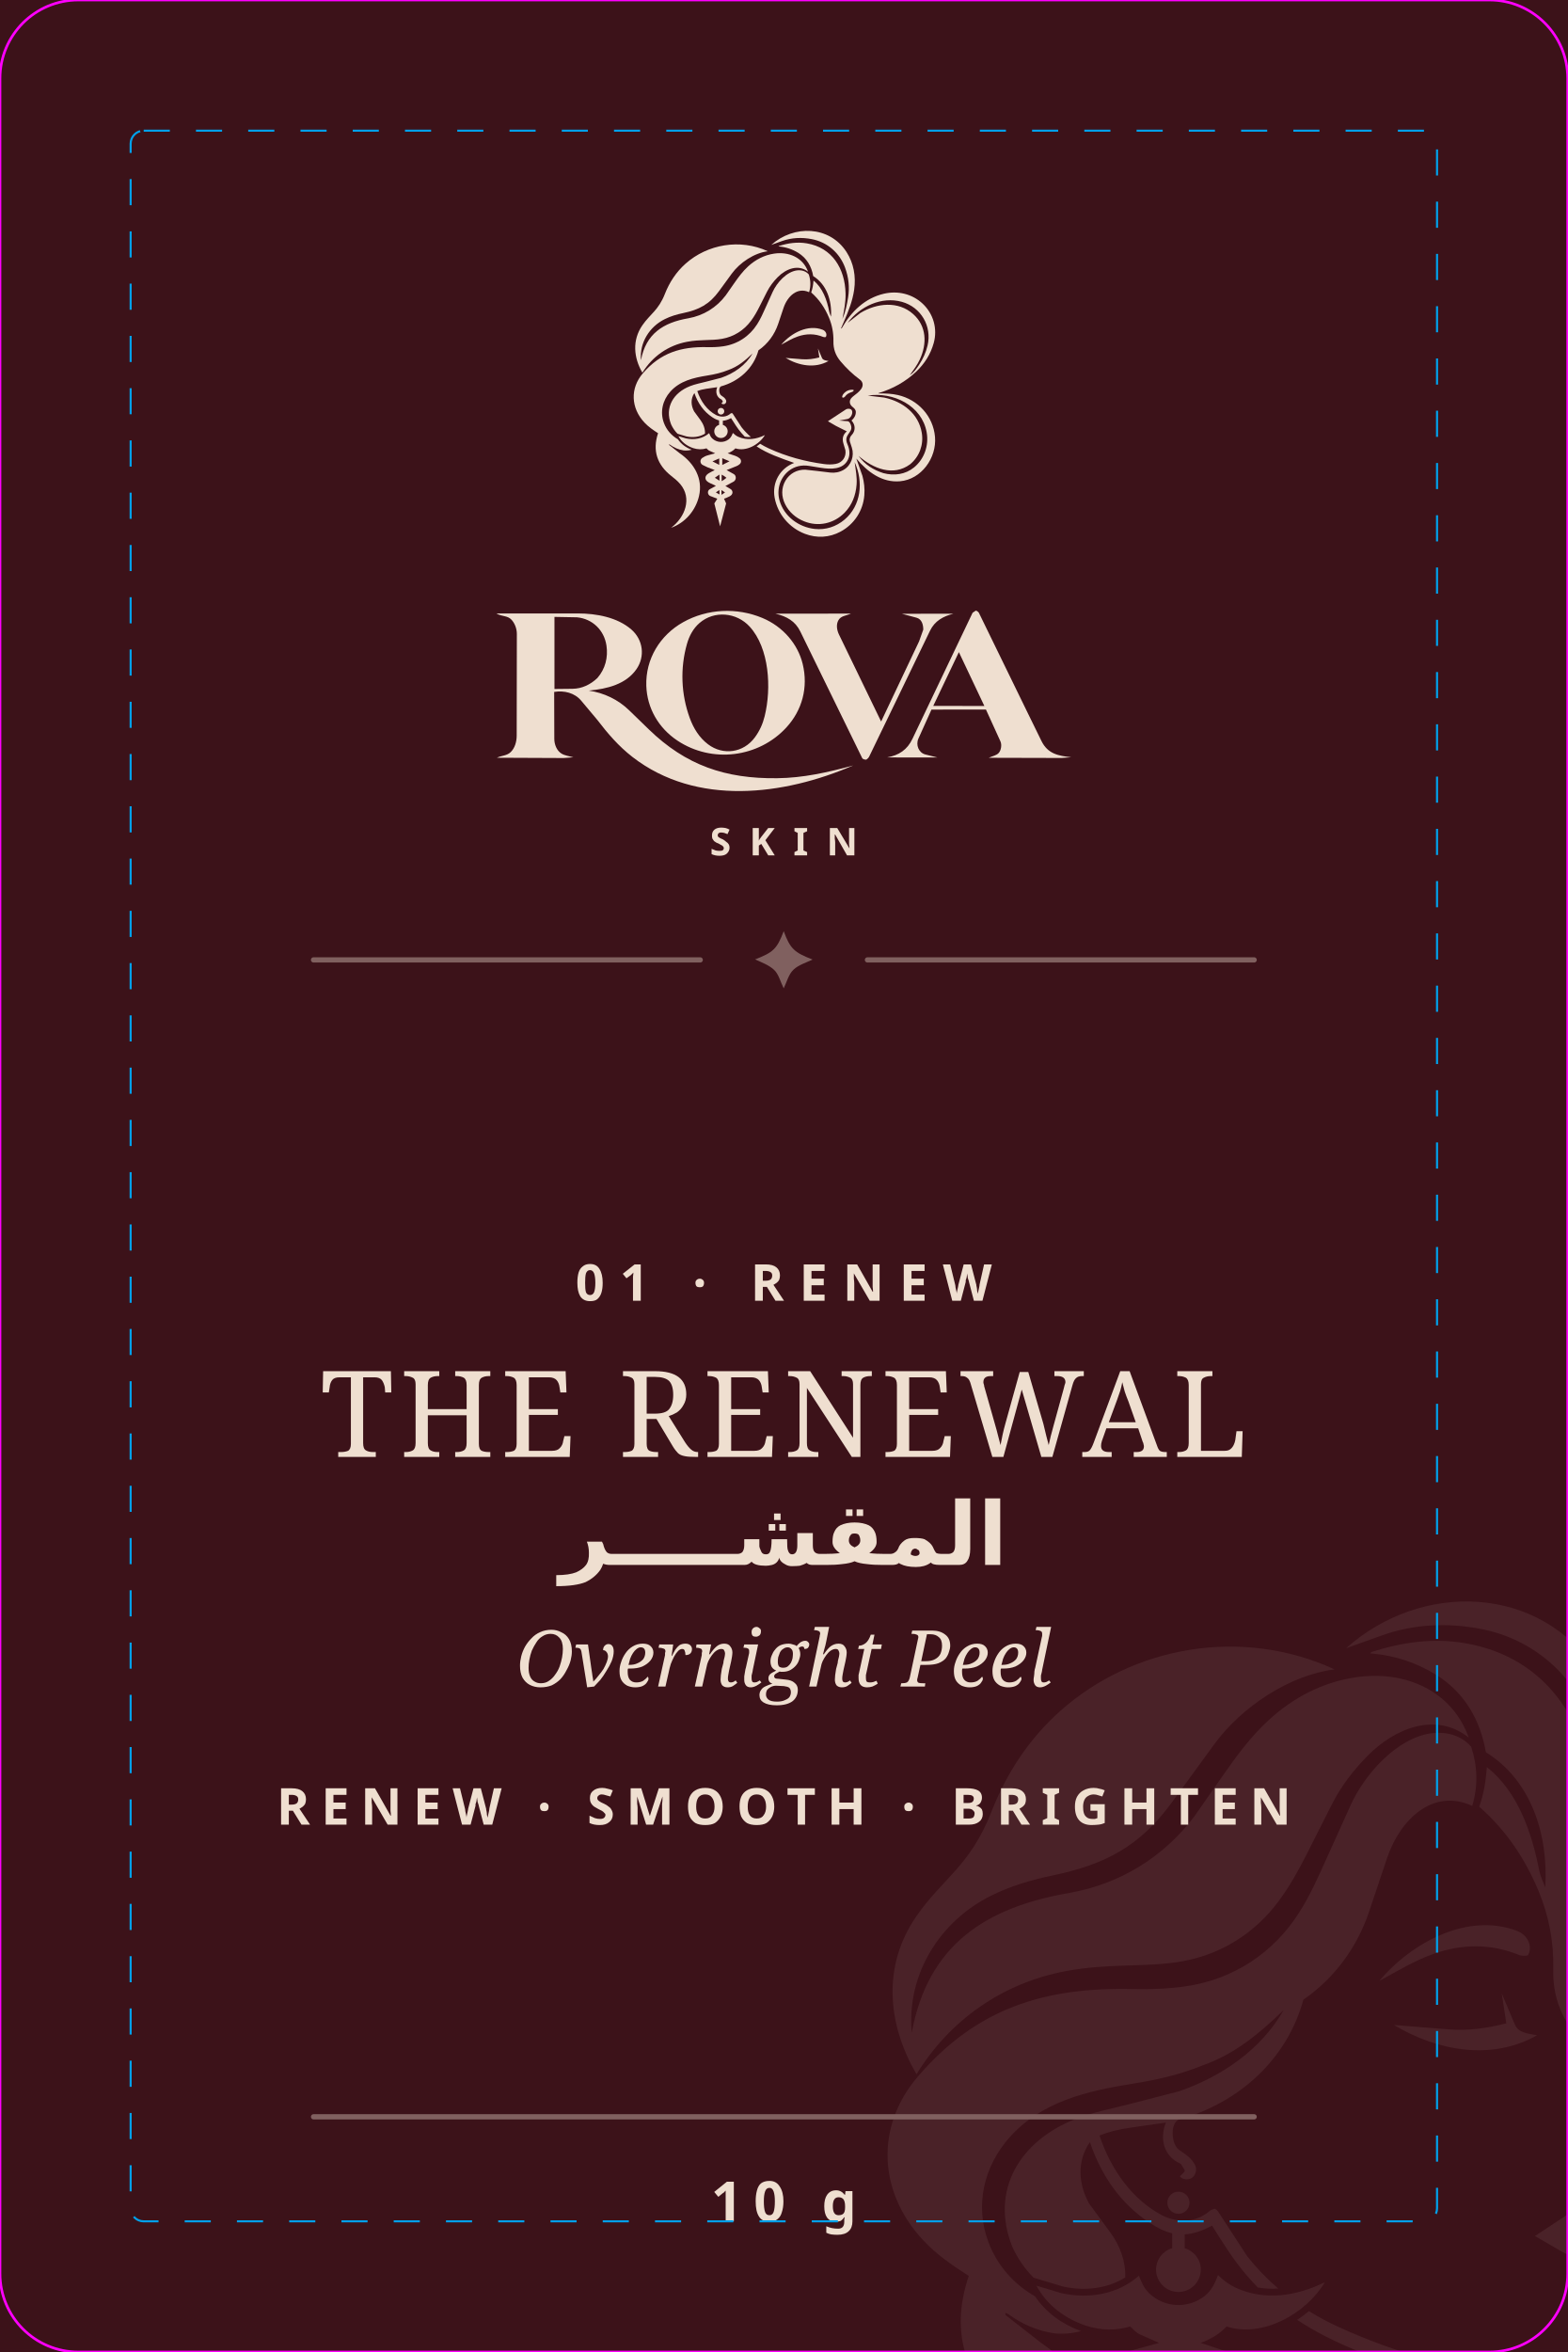
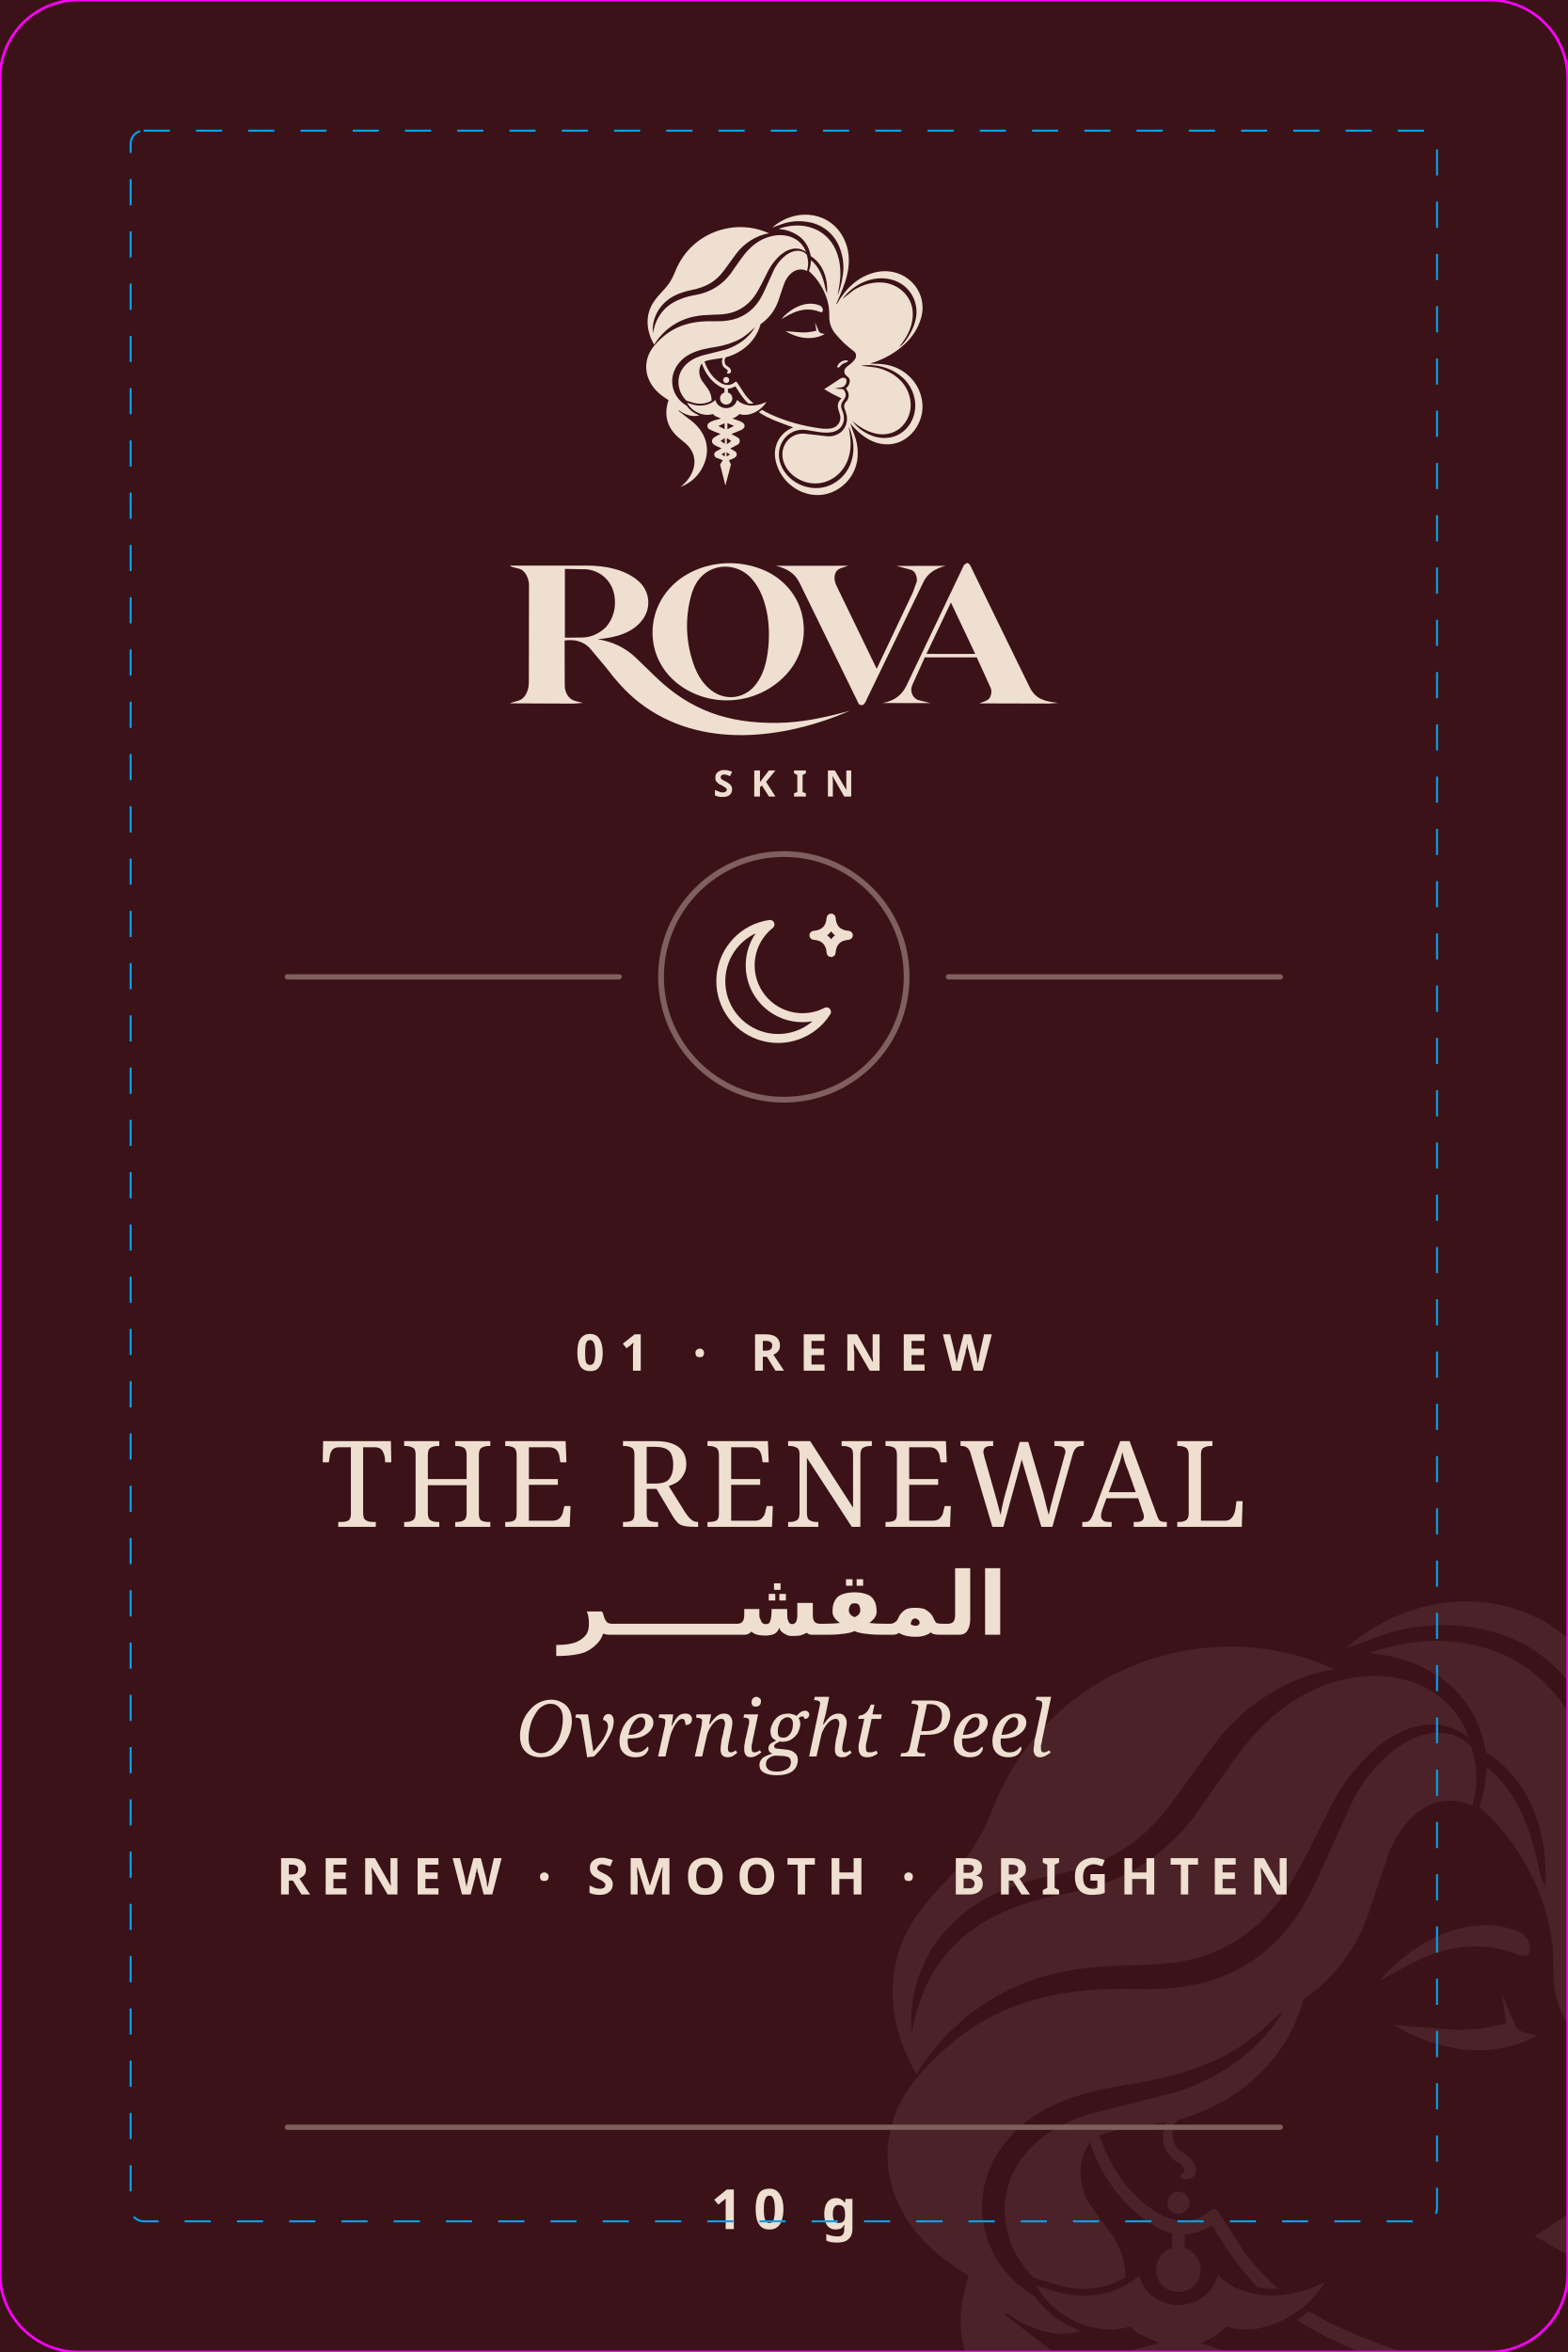
<svg xmlns="http://www.w3.org/2000/svg" width="60mm" height="90mm" viewBox="0 0 60 90">
  <defs>
    <clipPath id="clip0">
      <rect x="-3" y="-3" width="66" height="96" />
    </clipPath>
  </defs>
  <g id="Background">
    <rect x="-3" y="-3" width="66" height="96" fill="#3C1219" id="field" />
  </g>
  <g id="Watermark" clip-path="url(#clip0)">
    <g id="mark" fill="#4A2228" transform="translate(33.5 60.5) scale(0.0952)">
      <path d="M121.869 245.428C119.413 245.428 117.416 247.419 117.416 249.875C117.416 252.337 119.413 254.328 121.869 254.328C124.331 254.328 126.322 252.337 126.322 249.875C126.322 247.419 124.331 245.428 121.869 245.428" />
      <path d="M380.617 325.122C369.006 334.638 353.917 336.622 339.529 332.785C326.451 328.691 314.349 321.304 306.248 309.641C326.150 327.100 352.929 337.415 375.254 321.003C387.730 310.741 393.643 294.932 390.997 278.854C386.747 253.045 365.489 236.849 340.590 231.545L318.573 228.905C352.725 223.588 391.266 242.187 397.560 278.369C400.605 295.875 394.344 313.878 380.617 325.122M308.527 118.307L291.630 131.464C308.297 109.243 337.126 95.726 364.291 103.271C389.930 110.383 404.842 135.950 398.719 161.831C396.531 171.104 392.726 179.500 387.448 187.523C383.984 192.781 380.428 197.949 374.972 201.472C380.015 194.379 384.809 188.132 388.339 180.535C398.267 159.146 397.402 135.760 379.471 119.715C359.576 101.902 330.773 104.705 308.527 118.307M359.026 228.165C350.767 226.266 342.994 226.043 334.244 225.971C333.373 226.246 332.162 226.037 333.354 225.428C352.398 219.724 369.294 210.247 383.407 196.901C394.717 186.200 402.799 173.482 406.970 158.491C412.282 139.401 406.663 119.387 392.183 105.785C378.234 92.674 358.895 88.038 340.210 92.406C314.879 98.326 296.437 116.172 283.759 138.569C283.169 139.237 282.901 139.218 282.875 138.523L287.046 128.910C292.934 115.340 298.212 101.915 300.354 87.101C302.927 69.223 299.777 51.337 289.974 36.295C267.118 1.212 219.474 0.000 189.264 27.008L203.619 21.867C216.586 17.224 230.260 16.641 243.758 19.300C264.570 23.406 280.910 37.729 288.199 57.526C292.914 70.342 294.420 83.611 292.285 97.206C290.701 107.246 288.690 116.951 284.649 126.192C286.869 114.502 289.116 103.677 288.834 91.993C288.042 58.633 270.870 30.630 236.881 24.932C224.255 22.791 211.923 24.565 199.703 28.429C199.572 28.462 198.806 29.051 199.029 29.065L200.214 29.182C209.389 30.073 217.706 32.902 225.401 37.637C236.698 44.586 243.227 55.693 245.474 68.810C263.594 80.015 270.641 101.686 269.351 123.140C268.493 121.057 267.393 118.680 266.941 116.408C263.922 101.005 258.342 84.652 245.880 74.776C245.421 80.578 244.688 85.425 242.788 90.690C253.483 100.029 261.204 111.483 266.640 124.555C270.890 134.784 272.815 145.158 272.573 156.304C272.344 166.415 275.514 175.112 281.912 182.735C289.738 192.068 298.271 200.260 308.075 207.484C312.266 210.568 312.869 215.644 309.843 219.920C303.792 228.453 294.479 230.313 294.571 237.380C294.663 244.590 302.587 244.361 302.580 251.054C302.574 255.579 300.164 259.430 296.791 262.279C302.358 268.238 302.377 276.352 296.791 282.043C294.564 284.316 293.713 287.715 294.702 290.740L297.236 298.540C300.884 309.772 296.477 322.457 286.182 328.416C280.740 331.566 274.420 332.771 268.225 332.018L250.104 329.824L234.851 328.174C223.725 327.932 213.842 333.315 208.282 342.857C202.493 352.792 202.748 364.278 207.896 374.527C213.207 385.117 222.107 392.786 233.070 397.265C252.226 405.098 273.202 400.507 287.642 385.687C297.498 375.575 302.548 362.392 303.608 348.142C304.375 337.906 302.410 328.626 301.041 318.095C313.000 344.343 309.771 376.361 287.367 395.157C276.149 404.574 262.226 409.112 247.641 407.567C225.925 405.281 206.187 390.546 200.312 369.288C196.311 354.802 200.947 339.117 212.703 329.766C220.489 323.564 230.103 321.534 239.750 323.079L255.526 325.607C269.344 327.821 285.376 328.155 291.951 314.899C295.245 308.252 294.316 300.714 291.369 294.107C285.697 281.382 298.003 279.221 296.470 270.354C296.077 268.055 294.545 263.412 291.460 263.182L280.314 262.338L291.369 260.301C295.488 259.541 299.057 253.117 297.466 249.102C296.228 245.972 291.408 246.031 289.089 247.550L279.161 254.066L265.199 263.254L275.920 269.489L290.537 276.824C285.140 281.205 284.119 286.844 285.907 292.895L288.624 302.057C290.019 311.022 284.558 318.816 275.697 320.440C270.569 321.376 265.310 321.363 259.888 320.630C234.373 317.185 209.579 310.512 186.153 299.771C182.027 297.885 178.092 295.770 174.326 293.432C172.833 294.702 171.248 295.881 169.591 296.955C184.470 306.818 201.262 312.463 219.965 319.117C200.836 326.353 190.076 345.568 193.802 365.726C197.863 387.737 213.508 406.165 234.373 414.103C250.300 420.167 267.190 419.224 282.069 411.195C300.439 401.293 312.332 383.218 313.995 362.366C314.696 353.532 313.720 345.083 311.448 336.498L303.274 313.282C318.383 331.324 337.787 345.751 361.743 343.695C390.336 341.239 411.168 312.424 408.686 284.133C406.263 256.404 385.929 234.361 359.026 228.165" />
      <path d="M66.714 306.242L52.398 295.043C52.306 294.539 52.201 294.087 52.352 294.159L53.413 294.611C58.999 298.671 64.998 301.323 71.914 302.365C75.522 302.725 79.216 302.437 82.693 301.481C74.756 298.560 68.443 293.766 64.186 287.479C55.659 282.580 48.992 275.102 45.443 265.612C39.974 250.956 43.576 235.323 53.950 223.640C66.648 209.357 84.789 205.008 103.342 202.055C113.185 200.509 122.504 198.387 131.699 194.635C144.463 190.123 154.214 182.054 164.162 172.447C154.993 188.492 139.047 199.232 122.164 205.067L101.829 210.319C94.566 212.199 87.428 213.496 80.453 216.233C58.272 224.930 46.013 244.682 55.050 267.524C57.218 272.285 60.132 276.483 63.655 280.007L75.444 283.563C84.664 285.560 93.545 284.231 100.487 279.915C100.722 273.687 98.515 267.335 94.586 261.964L85.889 250.091C81.698 242.429 80.925 233.182 86.282 225.506C90.853 239.023 98.594 250.176 110.192 257.884C113.454 260.046 116.420 261.473 119.361 262.154L119.361 268.153C115.621 269.247 112.877 272.659 112.877 276.752C112.877 281.716 116.905 285.744 121.869 285.744C126.833 285.744 130.861 281.716 130.861 276.752C130.861 272.659 128.117 269.247 124.377 268.153L124.377 262.593C127.789 262.403 131.339 261.244 135.392 259.083C139.806 266.116 143.939 272.790 149.230 278.965C150.730 280.714 152.249 282.371 153.795 283.949C156.434 284.414 159.159 284.545 161.968 284.355C157.462 280.478 153.317 276.169 149.538 271.415L137.776 253.359C137.521 252.960 136.617 252.154 136.205 252.331L134.764 252.901C129.335 257.812 122.006 258.179 115.503 255.049C103.237 248.618 94.652 236.443 90.139 222.854C94.043 221.289 98.005 220.372 102.216 219.763L116.833 217.641C114.128 224.400 116.126 231.394 122.845 234.262L124.364 236.751C124.711 237.314 123.231 238.480 122.458 239.233C123.329 240.621 125.975 240.857 127.396 239.816C128.758 238.814 129.472 236.489 128.542 234.701C127.108 231.970 124.986 230.569 122.137 228.637C119.145 226.607 118.398 218.551 121.745 216.567C145.943 209.907 165.426 192.552 172.106 168.262C184.654 159.565 193.711 147.234 198.544 132.813L205.715 111.424C210.908 95.923 224.137 83.067 239.992 90.369C242.422 82.176 242.094 74.272 239.566 66.597C235.663 62.097 229.907 60.486 223.914 61.122C209.736 62.870 196.691 77.684 191.078 90.114L181.838 110.592C178.288 118.451 175.040 125.917 170.436 133.193C160.134 149.447 143.952 160.115 124.796 162.879C117.710 163.901 110.899 164.149 103.669 163.986C68.024 163.154 40.715 171.668 17.145 199.127C0.000 219.095 1.054 245.540 19.319 265.029C24.709 270.792 31.048 275.088 37.584 279.299C29.706 302.574 36.504 321.822 55.247 336.517C59.615 339.949 63.747 343.276 67.310 347.500C83.361 366.538 73.944 391.718 55.050 406.041C73.924 399.309 87.814 383.002 92.412 363.728C98.018 340.185 85.974 319.543 66.714 306.242" />
      <path d="M76.321 156.834C94.213 153.429 108.555 155.446 123.303 152.846C139.125 150.056 152.675 141.484 162.197 128.608C166.677 122.551 170.141 116.309 173.540 109.584L183.527 89.819C187.240 82.478 192.159 76.073 197.902 70.244C208.970 59.013 225.460 52.470 238.597 62.936C231.714 43.767 212.644 35.738 193.010 38.698C179.827 40.682 168.229 46.727 158.432 55.634C150.940 62.451 145.255 70.264 139.472 78.548L128.228 94.646C115.831 110.985 98.470 121.673 78.201 125.321C44.271 131.117 21.114 146.310 14.650 181.576C12.534 157.974 26.012 136.644 46.563 126.460C54.533 122.511 62.542 120.160 71.272 118.333C92.517 113.886 106.368 106.624 119.361 88.797L136.244 65.640C147.220 50.578 166.565 37.762 184.640 35.502C147.521 18.390 103.814 25.980 74.324 52.248C61.874 63.342 52.804 77.147 46.746 92.596C38.095 114.672 27.145 119.368 16.529 134.712C2.731 154.673 4.807 178.007 16.569 198.237C30.020 176.304 51.284 161.589 76.321 156.834" />
      <path d="M258.185 140.698C238.663 133.055 216.069 144.817 202.591 160.737C210.077 156.677 216.802 152.505 224.681 149.761C235.919 145.839 247.471 145.642 258.794 150.298C259.704 150.678 261.787 150.803 262.429 150.325C264.367 146.932 262.363 142.335 258.185 140.698" />
      <path d="M230.581 180.201L208.505 178.433C226.095 188.944 247.851 192.873 266.063 182.559C262.507 181.904 258.558 181.602 257.190 178.380L251.846 165.741L253.692 177.758C246.050 179.716 238.512 180.836 230.581 180.201" />
      <path d="M287.839 230.497C293.104 222.946 300.609 225.244 299.574 221.230C288.251 219.534 281.539 231.328 285.402 231.708C286.057 231.774 287.380 231.158 287.839 230.497" />
      <path d="M133.336 316.903L123.631 321.828L123.644 312.797L133.336 316.903M122.812 343.551L122.819 334.821C125.176 336.000 126.879 337.054 129.217 339.032C127.272 340.859 125.229 342.136 122.812 343.551M122.576 361.862L122.511 355.483L127.311 358.659L122.576 361.862M115.019 358.600L119.806 355.437L119.891 361.384L115.019 358.600M113.657 338.980L119.813 334.710L119.878 342.968L113.657 338.980M110.467 317.041L119.577 313.079L119.505 321.710L110.467 317.041M180.757 281.814C169.218 287.459 156.703 289.319 145.124 284.146C142.387 282.875 140.134 281.271 137.783 278.972C136.558 282.305 135.111 285.252 132.341 287.414C125.694 292.587 116.243 292.116 110.127 286.294C108.142 284.401 107.114 282.083 105.988 279.214C97.389 286.785 85.797 288.632 74.756 286.209L64.782 283.203C69.137 291.310 76.439 296.497 84.671 299.293C90.578 301.160 96.570 301.409 102.504 299.595C103.702 300.760 104.868 302.129 106.407 302.810L114.108 306.222L104.285 308.888C101.548 309.634 99.020 310.872 96.721 312.496C95.136 313.609 94.278 315.535 94.403 317.355C94.527 319.084 95.542 320.977 97.265 321.809L103.676 324.913L113.539 328.691C108.725 331.259 101.620 333.846 101.115 338.476C100.703 342.333 103.722 344.605 107.507 346.328L115.110 349.799L106.813 354.403C105.045 355.385 104.174 357.415 104.468 359.367C104.704 360.945 105.759 362.766 107.533 363.447L116.957 367.062L112.982 373.362L120.716 404.083L128.778 373.394L125.962 367.049C130.808 365.117 137.416 363.434 137.305 358.450C137.272 356.865 136.336 355.071 134.803 354.167L127.783 350.028L138.634 344.278C140.527 343.276 141.594 341.272 141.712 339.314C141.843 337.297 140.972 335.155 139.093 334.101L129.446 328.711L142.943 323.302C144.417 322.706 145.799 321.750 146.958 320.748C149.420 318.626 149.322 314.991 146.833 312.889C145.150 311.474 143.120 310.315 140.979 309.601L130.834 306.222C135.000 304.618 138.372 302.646 141.228 299.614C155.550 304.290 173.134 294.578 180.757 281.814" />
    </g>
  </g>
  <g id="Logo">
-     <g id="mark-2" fill="#EFDFD0" transform="translate(24.113 8.6) scale(0.02856)">
+     <g id="mark-2" fill="#EFDFD0" transform="translate(24.603 8) scale(0.02618)">
      <path d="M121.869 245.428C119.413 245.428 117.416 247.419 117.416 249.875C117.416 252.337 119.413 254.328 121.869 254.328C124.331 254.328 126.322 252.337 126.322 249.875C126.322 247.419 124.331 245.428 121.869 245.428" />
      <path d="M380.617 325.122C369.006 334.638 353.917 336.622 339.529 332.785C326.451 328.691 314.349 321.304 306.248 309.641C326.150 327.100 352.929 337.415 375.254 321.003C387.730 310.741 393.643 294.932 390.997 278.854C386.747 253.045 365.489 236.849 340.590 231.545L318.573 228.905C352.725 223.588 391.266 242.187 397.560 278.369C400.605 295.875 394.344 313.878 380.617 325.122M308.527 118.307L291.630 131.464C308.297 109.243 337.126 95.726 364.291 103.271C389.930 110.383 404.842 135.950 398.719 161.831C396.531 171.104 392.726 179.500 387.448 187.523C383.984 192.781 380.428 197.949 374.972 201.472C380.015 194.379 384.809 188.132 388.339 180.535C398.267 159.146 397.402 135.760 379.471 119.715C359.576 101.902 330.773 104.705 308.527 118.307M359.026 228.165C350.767 226.266 342.994 226.043 334.244 225.971C333.373 226.246 332.162 226.037 333.354 225.428C352.398 219.724 369.294 210.247 383.407 196.901C394.717 186.200 402.799 173.482 406.970 158.491C412.282 139.401 406.663 119.387 392.183 105.785C378.234 92.674 358.895 88.038 340.210 92.406C314.879 98.326 296.437 116.172 283.759 138.569C283.169 139.237 282.901 139.218 282.875 138.523L287.046 128.910C292.934 115.340 298.212 101.915 300.354 87.101C302.927 69.223 299.777 51.337 289.974 36.295C267.118 1.212 219.474 0.000 189.264 27.008L203.619 21.867C216.586 17.224 230.260 16.641 243.758 19.300C264.570 23.406 280.910 37.729 288.199 57.526C292.914 70.342 294.420 83.611 292.285 97.206C290.701 107.246 288.690 116.951 284.649 126.192C286.869 114.502 289.116 103.677 288.834 91.993C288.042 58.633 270.870 30.630 236.881 24.932C224.255 22.791 211.923 24.565 199.703 28.429C199.572 28.462 198.806 29.051 199.029 29.065L200.214 29.182C209.389 30.073 217.706 32.902 225.401 37.637C236.698 44.586 243.227 55.693 245.474 68.810C263.594 80.015 270.641 101.686 269.351 123.140C268.493 121.057 267.393 118.680 266.941 116.408C263.922 101.005 258.342 84.652 245.880 74.776C245.421 80.578 244.688 85.425 242.788 90.690C253.483 100.029 261.204 111.483 266.640 124.555C270.890 134.784 272.815 145.158 272.573 156.304C272.344 166.415 275.514 175.112 281.912 182.735C289.738 192.068 298.271 200.260 308.075 207.484C312.266 210.568 312.869 215.644 309.843 219.920C303.792 228.453 294.479 230.313 294.571 237.380C294.663 244.590 302.587 244.361 302.580 251.054C302.574 255.579 300.164 259.430 296.791 262.279C302.358 268.238 302.377 276.352 296.791 282.043C294.564 284.316 293.713 287.715 294.702 290.740L297.236 298.540C300.884 309.772 296.477 322.457 286.182 328.416C280.740 331.566 274.420 332.771 268.225 332.018L250.104 329.824L234.851 328.174C223.725 327.932 213.842 333.315 208.282 342.857C202.493 352.792 202.748 364.278 207.896 374.527C213.207 385.117 222.107 392.786 233.070 397.265C252.226 405.098 273.202 400.507 287.642 385.687C297.498 375.575 302.548 362.392 303.608 348.142C304.375 337.906 302.410 328.626 301.041 318.095C313.000 344.343 309.771 376.361 287.367 395.157C276.149 404.574 262.226 409.112 247.641 407.567C225.925 405.281 206.187 390.546 200.312 369.288C196.311 354.802 200.947 339.117 212.703 329.766C220.489 323.564 230.103 321.534 239.750 323.079L255.526 325.607C269.344 327.821 285.376 328.155 291.951 314.899C295.245 308.252 294.316 300.714 291.369 294.107C285.697 281.382 298.003 279.221 296.470 270.354C296.077 268.055 294.545 263.412 291.460 263.182L280.314 262.338L291.369 260.301C295.488 259.541 299.057 253.117 297.466 249.102C296.228 245.972 291.408 246.031 289.089 247.550L279.161 254.066L265.199 263.254L275.920 269.489L290.537 276.824C285.140 281.205 284.119 286.844 285.907 292.895L288.624 302.057C290.019 311.022 284.558 318.816 275.697 320.440C270.569 321.376 265.310 321.363 259.888 320.630C234.373 317.185 209.579 310.512 186.153 299.771C182.027 297.885 178.092 295.770 174.326 293.432C172.833 294.702 171.248 295.881 169.591 296.955C184.470 306.818 201.262 312.463 219.965 319.117C200.836 326.353 190.076 345.568 193.802 365.726C197.863 387.737 213.508 406.165 234.373 414.103C250.300 420.167 267.190 419.224 282.069 411.195C300.439 401.293 312.332 383.218 313.995 362.366C314.696 353.532 313.720 345.083 311.448 336.498L303.274 313.282C318.383 331.324 337.787 345.751 361.743 343.695C390.336 341.239 411.168 312.424 408.686 284.133C406.263 256.404 385.929 234.361 359.026 228.165" />
      <path d="M66.714 306.242L52.398 295.043C52.306 294.539 52.201 294.087 52.352 294.159L53.413 294.611C58.999 298.671 64.998 301.323 71.914 302.365C75.522 302.725 79.216 302.437 82.693 301.481C74.756 298.560 68.443 293.766 64.186 287.479C55.659 282.580 48.992 275.102 45.443 265.612C39.974 250.956 43.576 235.323 53.950 223.640C66.648 209.357 84.789 205.008 103.342 202.055C113.185 200.509 122.504 198.387 131.699 194.635C144.463 190.123 154.214 182.054 164.162 172.447C154.993 188.492 139.047 199.232 122.164 205.067L101.829 210.319C94.566 212.199 87.428 213.496 80.453 216.233C58.272 224.930 46.013 244.682 55.050 267.524C57.218 272.285 60.132 276.483 63.655 280.007L75.444 283.563C84.664 285.560 93.545 284.231 100.487 279.915C100.722 273.687 98.515 267.335 94.586 261.964L85.889 250.091C81.698 242.429 80.925 233.182 86.282 225.506C90.853 239.023 98.594 250.176 110.192 257.884C113.454 260.046 116.420 261.473 119.361 262.154L119.361 268.153C115.621 269.247 112.877 272.659 112.877 276.752C112.877 281.716 116.905 285.744 121.869 285.744C126.833 285.744 130.861 281.716 130.861 276.752C130.861 272.659 128.117 269.247 124.377 268.153L124.377 262.593C127.789 262.403 131.339 261.244 135.392 259.083C139.806 266.116 143.939 272.790 149.230 278.965C150.730 280.714 152.249 282.371 153.795 283.949C156.434 284.414 159.159 284.545 161.968 284.355C157.462 280.478 153.317 276.169 149.538 271.415L137.776 253.359C137.521 252.960 136.617 252.154 136.205 252.331L134.764 252.901C129.335 257.812 122.006 258.179 115.503 255.049C103.237 248.618 94.652 236.443 90.139 222.854C94.043 221.289 98.005 220.372 102.216 219.763L116.833 217.641C114.128 224.400 116.126 231.394 122.845 234.262L124.364 236.751C124.711 237.314 123.231 238.480 122.458 239.233C123.329 240.621 125.975 240.857 127.396 239.816C128.758 238.814 129.472 236.489 128.542 234.701C127.108 231.970 124.986 230.569 122.137 228.637C119.145 226.607 118.398 218.551 121.745 216.567C145.943 209.907 165.426 192.552 172.106 168.262C184.654 159.565 193.711 147.234 198.544 132.813L205.715 111.424C210.908 95.923 224.137 83.067 239.992 90.369C242.422 82.176 242.094 74.272 239.566 66.597C235.663 62.097 229.907 60.486 223.914 61.122C209.736 62.870 196.691 77.684 191.078 90.114L181.838 110.592C178.288 118.451 175.040 125.917 170.436 133.193C160.134 149.447 143.952 160.115 124.796 162.879C117.710 163.901 110.899 164.149 103.669 163.986C68.024 163.154 40.715 171.668 17.145 199.127C0.000 219.095 1.054 245.540 19.319 265.029C24.709 270.792 31.048 275.088 37.584 279.299C29.706 302.574 36.504 321.822 55.247 336.517C59.615 339.949 63.747 343.276 67.310 347.500C83.361 366.538 73.944 391.718 55.050 406.041C73.924 399.309 87.814 383.002 92.412 363.728C98.018 340.185 85.974 319.543 66.714 306.242" />
      <path d="M76.321 156.834C94.213 153.429 108.555 155.446 123.303 152.846C139.125 150.056 152.675 141.484 162.197 128.608C166.677 122.551 170.141 116.309 173.540 109.584L183.527 89.819C187.240 82.478 192.159 76.073 197.902 70.244C208.970 59.013 225.460 52.470 238.597 62.936C231.714 43.767 212.644 35.738 193.010 38.698C179.827 40.682 168.229 46.727 158.432 55.634C150.940 62.451 145.255 70.264 139.472 78.548L128.228 94.646C115.831 110.985 98.470 121.673 78.201 125.321C44.271 131.117 21.114 146.310 14.650 181.576C12.534 157.974 26.012 136.644 46.563 126.460C54.533 122.511 62.542 120.160 71.272 118.333C92.517 113.886 106.368 106.624 119.361 88.797L136.244 65.640C147.220 50.578 166.565 37.762 184.640 35.502C147.521 18.390 103.814 25.980 74.324 52.248C61.874 63.342 52.804 77.147 46.746 92.596C38.095 114.672 27.145 119.368 16.529 134.712C2.731 154.673 4.807 178.007 16.569 198.237C30.020 176.304 51.284 161.589 76.321 156.834" />
      <path d="M258.185 140.698C238.663 133.055 216.069 144.817 202.591 160.737C210.077 156.677 216.802 152.505 224.681 149.761C235.919 145.839 247.471 145.642 258.794 150.298C259.704 150.678 261.787 150.803 262.429 150.325C264.367 146.932 262.363 142.335 258.185 140.698" />
      <path d="M230.581 180.201L208.505 178.433C226.095 188.944 247.851 192.873 266.063 182.559C262.507 181.904 258.558 181.602 257.190 178.380L251.846 165.741L253.692 177.758C246.050 179.716 238.512 180.836 230.581 180.201" />
      <path d="M287.839 230.497C293.104 222.946 300.609 225.244 299.574 221.230C288.251 219.534 281.539 231.328 285.402 231.708C286.057 231.774 287.380 231.158 287.839 230.497" />
      <path d="M133.336 316.903L123.631 321.828L123.644 312.797L133.336 316.903M122.812 343.551L122.819 334.821C125.176 336.000 126.879 337.054 129.217 339.032C127.272 340.859 125.229 342.136 122.812 343.551M122.576 361.862L122.511 355.483L127.311 358.659L122.576 361.862M115.019 358.600L119.806 355.437L119.891 361.384L115.019 358.600M113.657 338.980L119.813 334.710L119.878 342.968L113.657 338.980M110.467 317.041L119.577 313.079L119.505 321.710L110.467 317.041M180.757 281.814C169.218 287.459 156.703 289.319 145.124 284.146C142.387 282.875 140.134 281.271 137.783 278.972C136.558 282.305 135.111 285.252 132.341 287.414C125.694 292.587 116.243 292.116 110.127 286.294C108.142 284.401 107.114 282.083 105.988 279.214C97.389 286.785 85.797 288.632 74.756 286.209L64.782 283.203C69.137 291.310 76.439 296.497 84.671 299.293C90.578 301.160 96.570 301.409 102.504 299.595C103.702 300.760 104.868 302.129 106.407 302.810L114.108 306.222L104.285 308.888C101.548 309.634 99.020 310.872 96.721 312.496C95.136 313.609 94.278 315.535 94.403 317.355C94.527 319.084 95.542 320.977 97.265 321.809L103.676 324.913L113.539 328.691C108.725 331.259 101.620 333.846 101.115 338.476C100.703 342.333 103.722 344.605 107.507 346.328L115.110 349.799L106.813 354.403C105.045 355.385 104.174 357.415 104.468 359.367C104.704 360.945 105.759 362.766 107.533 363.447L116.957 367.062L112.982 373.362L120.716 404.083L128.778 373.394L125.962 367.049C130.808 365.117 137.416 363.434 137.305 358.450C137.272 356.865 136.336 355.071 134.803 354.167L127.783 350.028L138.634 344.278C140.527 343.276 141.594 341.272 141.712 339.314C141.843 337.297 140.972 335.155 139.093 334.101L129.446 328.711L142.943 323.302C144.417 322.706 145.799 321.750 146.958 320.748C149.420 318.626 149.322 314.991 146.833 312.889C145.150 311.474 143.120 310.315 140.979 309.601L130.834 306.222C135.000 304.618 138.372 302.646 141.228 299.614C155.550 304.290 173.134 294.578 180.757 281.814" />
    </g>
-     <g id="wordmark" fill="#EFDFD0" transform="translate(19 23.24) scale(0.056926)">
+     <g id="wordmark" fill="#EFDFD0" transform="translate(19.5 21.42) scale(0.054339)">
      <path d="M67.868 47.511C73.248 41.317 75.140 33.602 73.979 25.712C72.458 15.373 64.584 7.684 54.121 6.701L39.013 6.428L39.016 54.878L51.190 54.747C57.472 54.682 63.233 51.934 67.868 47.511M239.830 106.297C193.351 126.408 134.495 133.922 91.493 100.605C82.191 93.397 74.808 84.818 67.721 75.539L56.998 62.747C52.567 57.459 45.619 55.784 38.823 56.857L38.913 88.482C38.923 92.219 40.581 96.372 43.728 98.294C46.062 99.717 48.830 99.959 51.733 100.796L45.151 101.297L0.270 101.099C3.553 99.553 7.087 99.813 9.670 97.226C12.406 94.489 13.612 90.351 13.620 86.203L13.726 17.871C13.731 14.338 12.344 10.779 10.169 8.376C7.452 5.373 3.674 6.335 0.000 4.130L54.571 4.097C67.253 4.089 81.256 6.706 90.664 14.853C98.642 21.762 100.103 33.038 94.071 41.654C87.028 51.710 74.489 54.824 62.111 55.961C72.404 57.536 81.727 61.931 89.285 69.263L102.429 82.013C127.316 106.153 153.821 115.296 188.784 114.861C206.238 114.645 222.419 111.030 239.830 106.297" />
      <path d="M173.738 87.427C176.967 83.030 179.052 78.390 180.338 73.169C185.011 54.229 183.467 27.439 170.279 12.987C161.471 3.338 146.461 1.948 136.536 10.525C132.336 14.156 129.678 19.086 128.121 24.523C123.438 40.879 124.133 58.414 129.964 74.365C132.560 81.468 136.441 87.641 142.261 92.052C152.398 99.730 166.100 97.821 173.738 87.427M121.670 89.571C108.966 81.115 101.253 67.731 100.765 52.747C100.180 34.788 109.910 18.762 125.486 10.013C141.788 0.854 161.731 0.000 178.835 7.156C192.705 12.962 202.674 24.729 205.909 38.082C209.736 53.867 205.562 69.157 194.957 80.721C176.298 101.068 144.896 105.026 121.670 89.571" />
      <path d="M328.040 66.288L310.912 30.102L293.671 66.275L328.040 66.288M338.842 90.062L329.123 68.717L292.495 68.730L283.710 88.215C281.762 92.533 283.941 97.803 288.409 98.912L296.543 100.935L262.606 100.888C270.599 99.499 276.258 95.726 279.747 88.279L320.124 3.659L322.114 2.311C322.636 1.956 324.062 3.060 324.381 3.711L357.321 71.244L366.444 89.854C370.697 98.531 377.774 99.810 386.466 100.760L379.933 101.259L330.963 101.133C333.760 99.892 336.231 99.542 337.751 97.824C339.200 96.187 339.975 92.546 338.842 90.062" />
      <path d="M282.423 6.968L272.601 4.331L307.299 4.267C300.328 5.993 294.693 9.153 291.530 15.692L250.594 100.345C250.216 101.128 249.374 101.941 248.862 102.260C248.252 102.641 246.292 102.111 245.934 101.377L204.288 16.207C200.871 9.223 195.217 6.114 187.603 4.256L238.340 4.210C234.941 5.738 231.660 5.635 229.926 8.667C228.307 11.500 228.814 15.208 230.322 18.324L258.636 76.761L284.147 22.895L286.973 14.989C286.993 11.737 286.039 7.939 282.423 6.968" />
    </g>
-     <text x="30" y="32.731" font-family="Syne" font-size="1.466" font-weight="700" letter-spacing="0.704" text-anchor="middle" fill="#EFDFD0" id="skin">SKIN</text>
+     <text x="30" y="30.48" font-family="Syne" font-size="1.399" font-weight="700" letter-spacing="0.672" text-anchor="middle" fill="#EFDFD0" id="skin">SKIN</text>
  </g>
  <g id="Rules">
-     <line x1="12" y1="36.731" x2="26.8" y2="36.731" stroke="#80605F" stroke-width="0.2" stroke-linecap="round" />
-     <g id="sparkle" fill="#80605F" transform="translate(28.9 35.631) scale(0.101819)">
-       <path d="M10.754 21.493C9.524 19.081 8.885 16.151 7.095 14.510C5.113 12.691 2.390 11.714 0.000 10.620C6.749 7.980 8.192 6.786 10.758 0.000C13.154 6.594 14.735 8.025 21.607 10.670C19.248 11.820 16.418 12.628 14.468 14.441C12.639 16.141 11.950 18.967 10.754 21.493" />
+     <line x1="11" y1="37.38" x2="23.7" y2="37.38" stroke="#80605F" stroke-width="0.2" stroke-linecap="round" />
+     <line x1="36.3" y1="37.38" x2="49" y2="37.38" stroke="#80605F" stroke-width="0.2" stroke-linecap="round" />
+     <line x1="11" y1="81.4" x2="49" y2="81.4" stroke="#80605F" stroke-width="0.2" stroke-linecap="round" />
+   </g>
+   <g id="Icon">
+     <circle cx="30" cy="37.38" r="4.7" fill="none" stroke="#80605F" stroke-width="0.22" id="medallion" />
+     <g id="icon-renew" fill="none" stroke="#EFDFD0" stroke-width="1.25" stroke-linecap="round" stroke-linejoin="round" transform="translate(26.71 34.09) scale(0.274167)">
+       <path d="M10.063 4.681 C6.402 5.207 3.579 8.173 3.235 11.856 C2.891 15.538 5.115 18.976 8.615 20.171 C12.115 21.366 15.978 20.006 17.958 16.882 C14.619 18.611 10.514 17.522 8.471 14.366 C6.429 11.209 7.118 7.018 10.063 4.681 Z" />
+       <path d="M18.600 3.800 C18.728 5.272 19.528 6.072 21.000 6.200 C19.528 6.328 18.728 7.128 18.600 8.600 C18.472 7.128 17.672 6.328 16.200 6.200 C17.672 6.072 18.472 5.272 18.600 3.800 Z" />
    </g>
-     <line x1="33.2" y1="36.731" x2="48" y2="36.731" stroke="#80605F" stroke-width="0.2" stroke-linecap="round" />
-     <line x1="12" y1="81" x2="48" y2="81" stroke="#80605F" stroke-width="0.2" stroke-linecap="round" />
  </g>
  <g id="Text">
-     <text x="30" y="49.773" font-family="Syne" font-size="1.94" font-weight="700" letter-spacing="0.582" text-anchor="middle" fill="#EFDFD0" id="step">01 · RENEW</text>
-     <text x="30" y="55.751" font-family="Georgia" font-size="4.586" letter-spacing="0.229" text-anchor="middle" fill="#EFDFD0" id="name">THE RENEWAL</text>
-     <text x="30" y="64.535" font-family="Georgia" font-size="2.999" font-style="italic" text-anchor="middle" fill="#EFDFD0" id="descriptor">Overnight Peel</text>
-     <text x="30" y="69.819" font-family="Syne" font-size="1.94" font-weight="700" letter-spacing="0.427" text-anchor="middle" fill="#EFDFD0" id="benefits_caps">RENEW · SMOOTH · BRIGHTEN</text>
-     <text x="30" y="85" font-family="Syne" font-size="2.117" font-weight="700" letter-spacing="0.423" text-anchor="middle" fill="#EFDFD0" id="size">10 g</text>
+     <text x="30" y="52.448" font-family="Syne" font-size="1.94" font-weight="700" letter-spacing="0.582" text-anchor="middle" fill="#EFDFD0" id="step">01 · RENEW</text>
+     <text x="30" y="58.425" font-family="Georgia" font-size="4.586" letter-spacing="0.229" text-anchor="middle" fill="#EFDFD0" id="name">THE RENEWAL</text>
+     <text x="30" y="67.209" font-family="Georgia" font-size="2.999" font-style="italic" text-anchor="middle" fill="#EFDFD0" id="descriptor">Overnight Peel</text>
+     <text x="30" y="72.494" font-family="Syne" font-size="1.94" font-weight="700" letter-spacing="0.427" text-anchor="middle" fill="#EFDFD0" id="benefits_caps">RENEW · SMOOTH · BRIGHTEN</text>
+     <text x="30" y="85.3" font-family="Syne" font-size="2.117" font-weight="700" letter-spacing="0.423" text-anchor="middle" fill="#EFDFD0" id="size">10 g</text>
  </g>
  <g id="Arabic">
-     <text x="30" y="59.883" font-family="Amiri" font-size="3.351" font-weight="700" text-anchor="middle" fill="#EFDFD0" id="arabic" xml:lang="ar">المقشــــر</text>
+     <text x="30" y="62.557" font-family="Amiri" font-size="3.351" font-weight="700" text-anchor="middle" fill="#EFDFD0" id="arabic" xml:lang="ar">المقشــــر</text>
  </g>
  <g id="Dieline">
    <rect x="0" y="0" width="60" height="90" rx="3" fill="none" stroke="#FF00FF" stroke-width="0.1" id="CutContour" />
    <rect x="5" y="5" width="50" height="80" rx="0.5" fill="none" stroke="#00A0E9" stroke-width="0.08" stroke-dasharray="1 1" id="SafeArea" />
  </g>
</svg>
